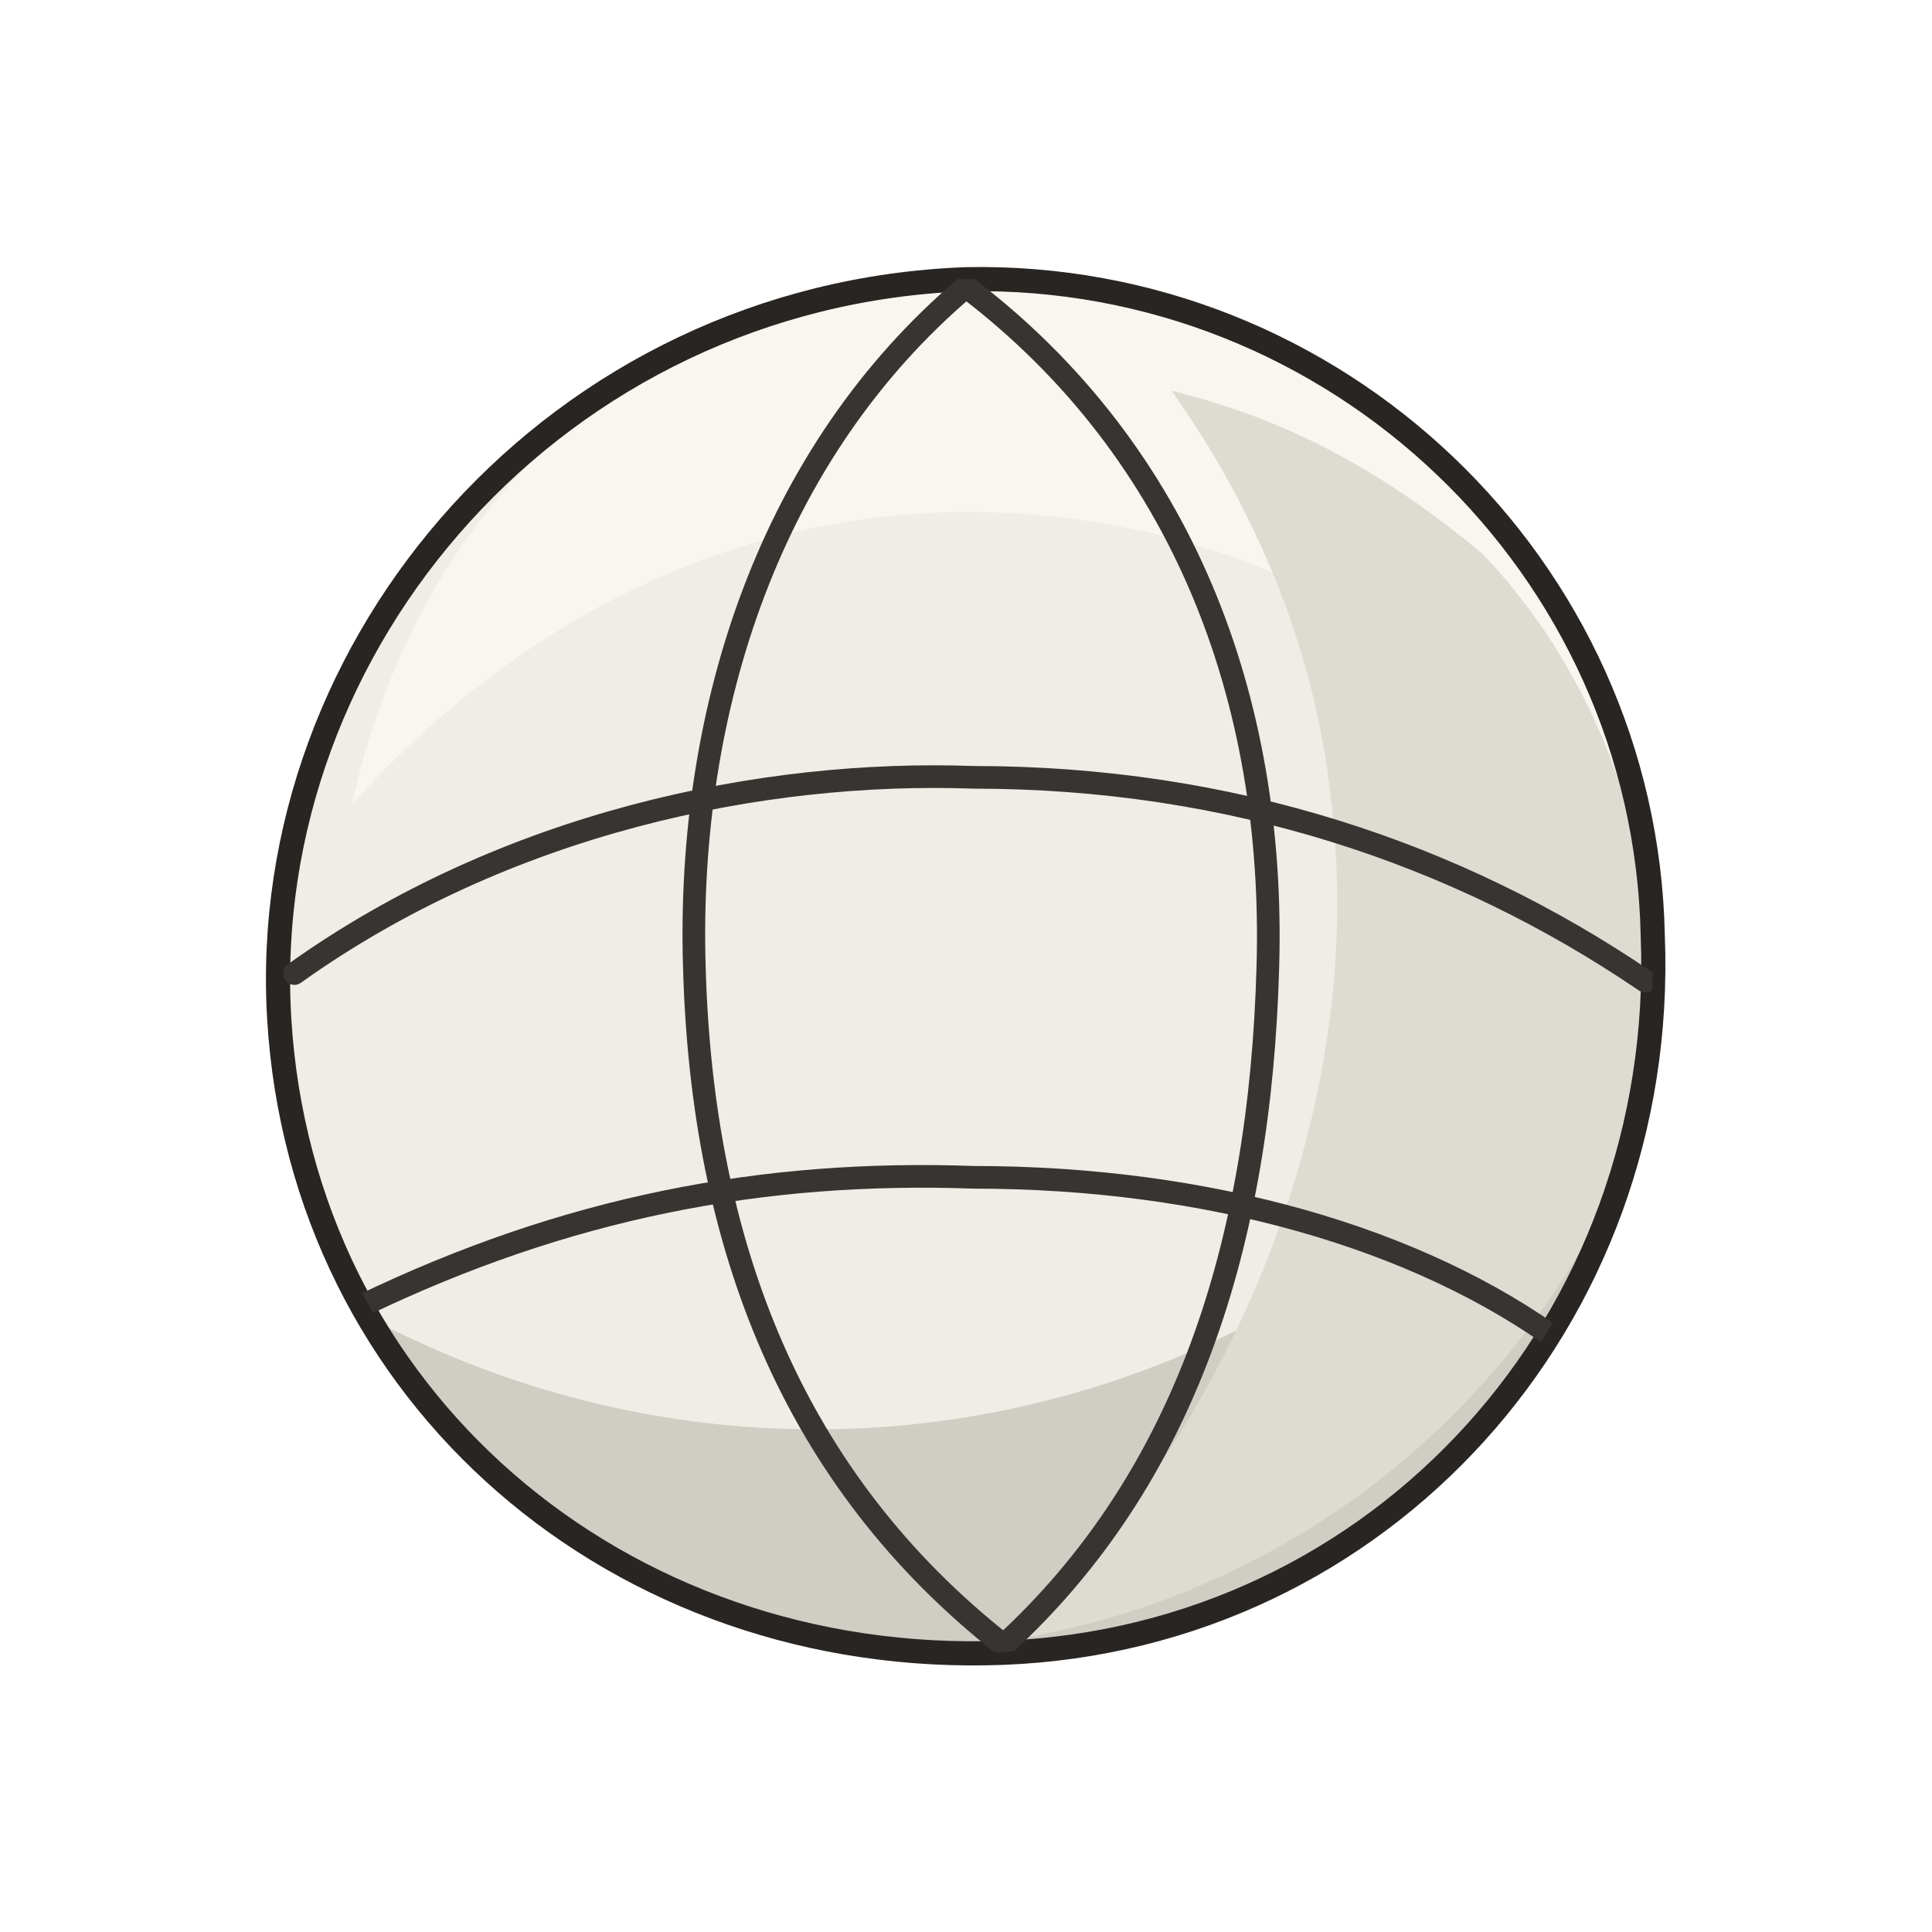
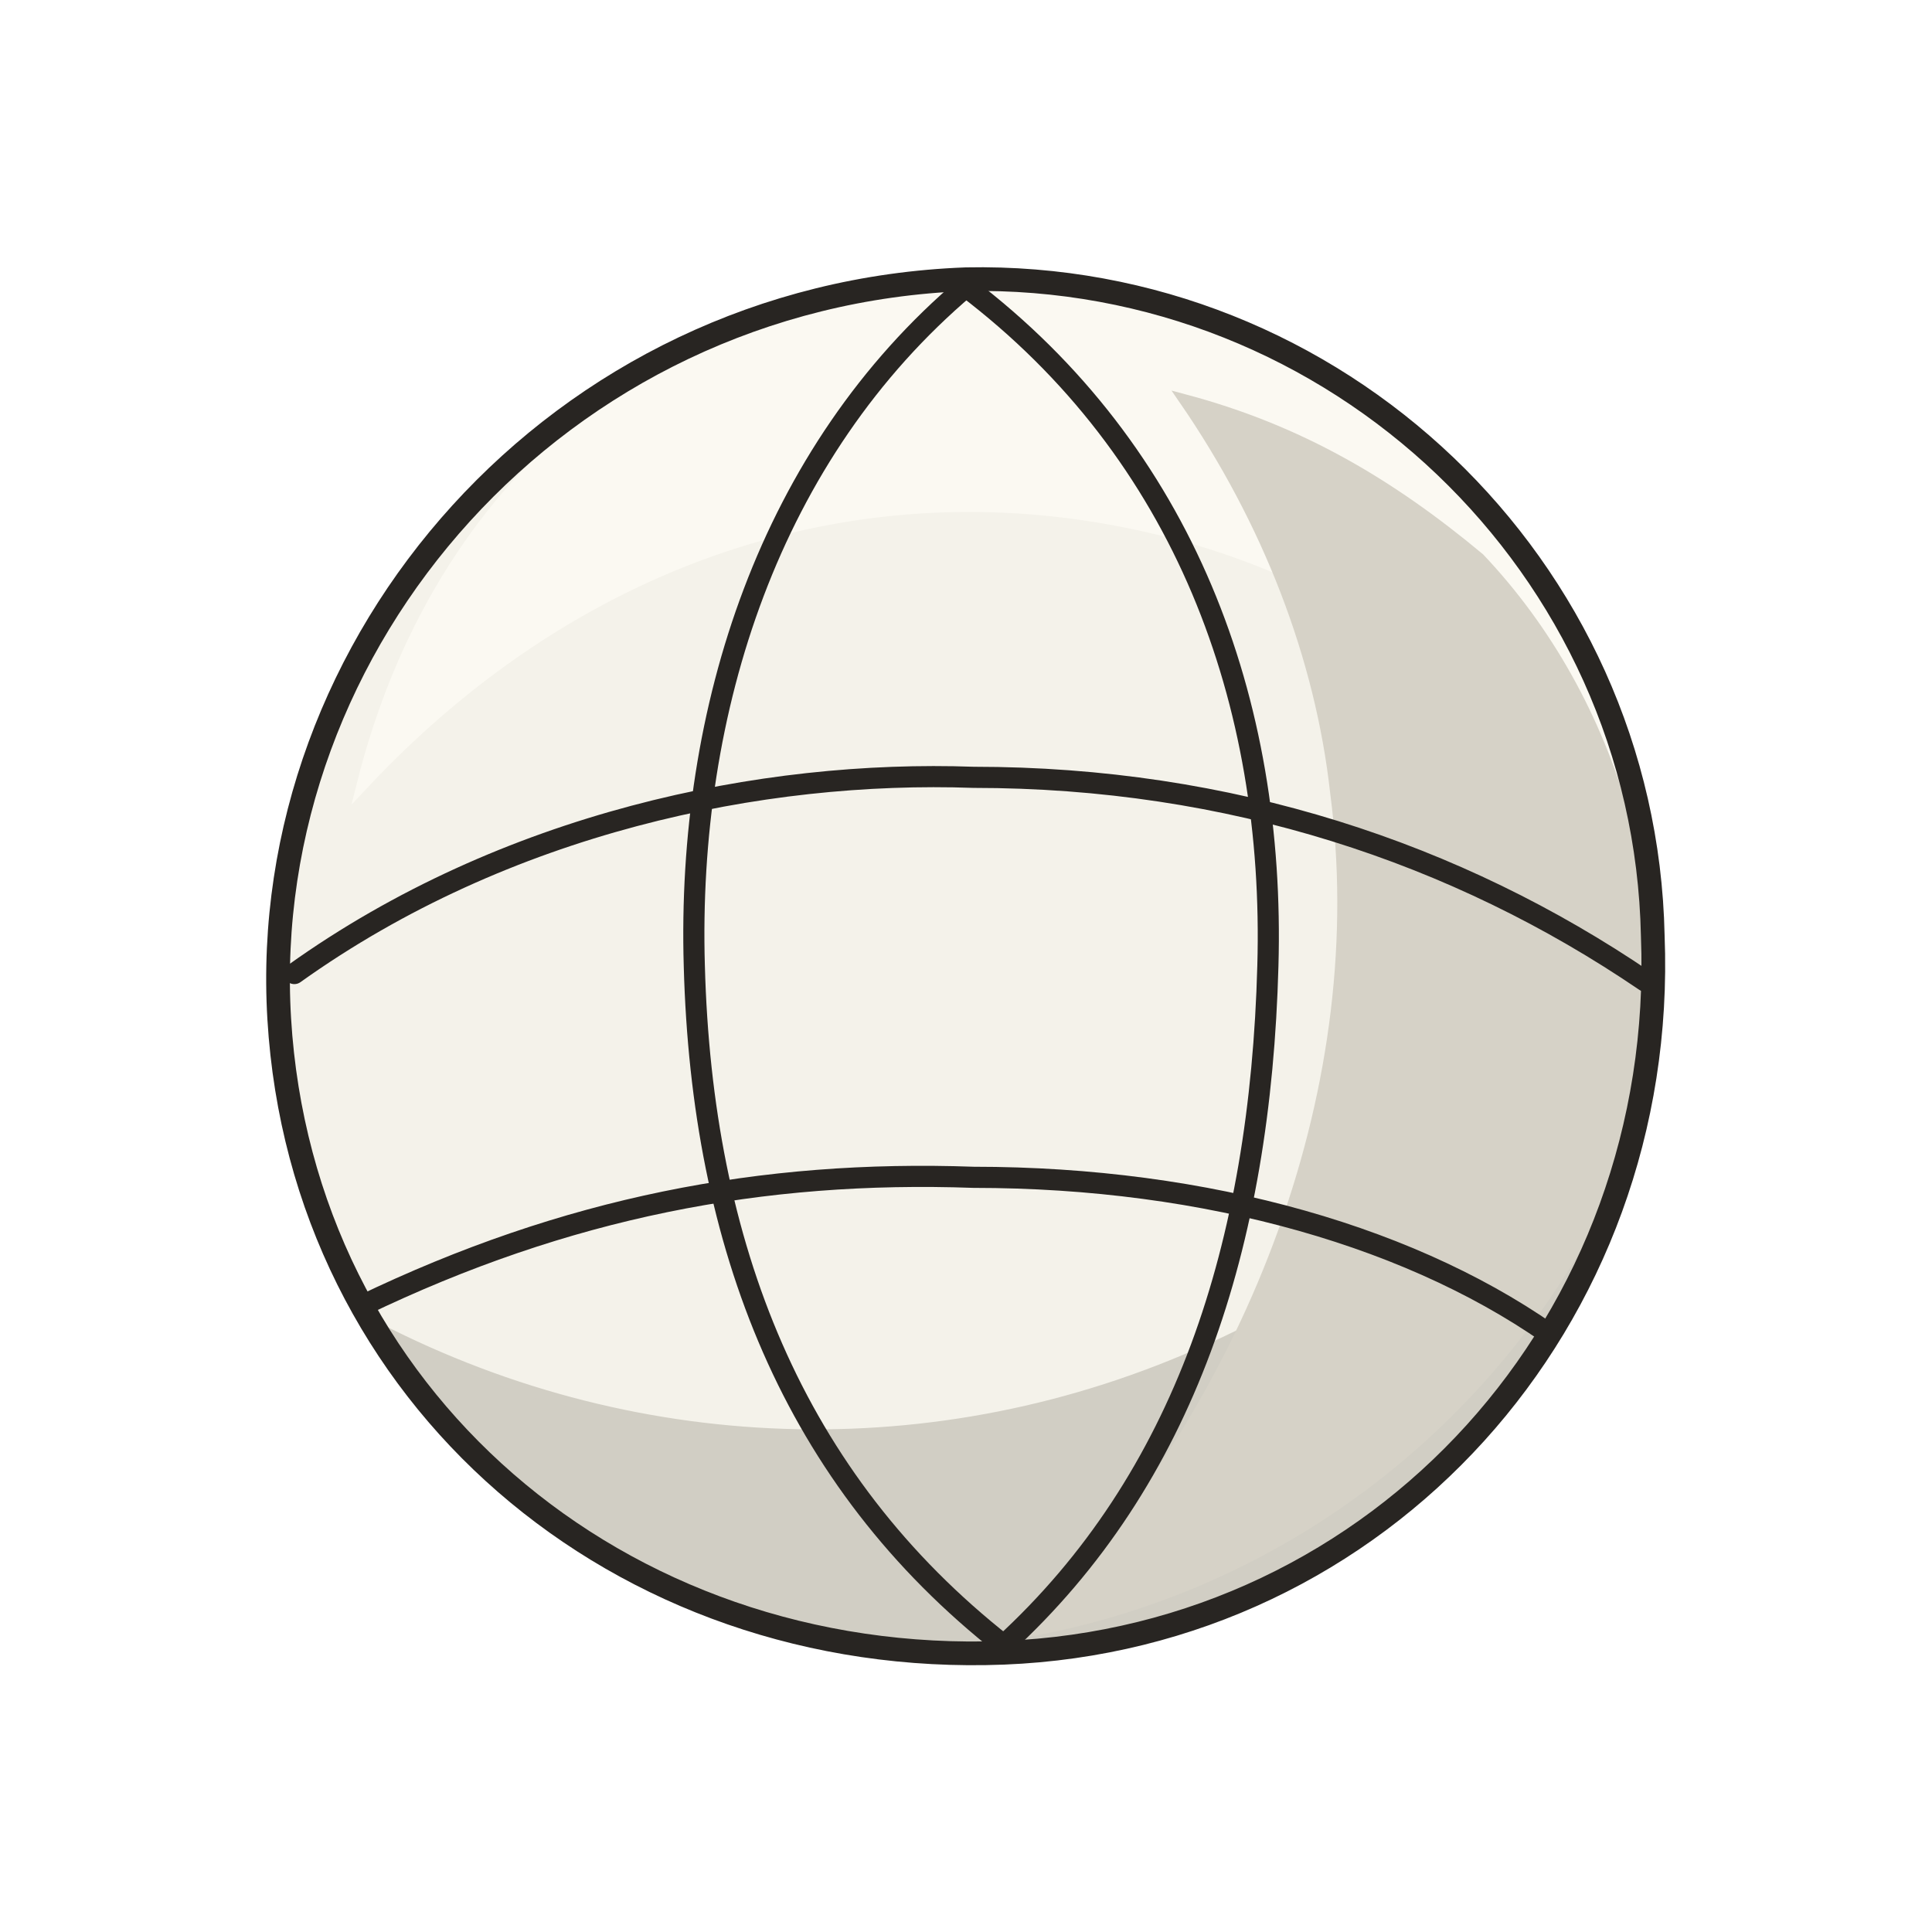
<svg xmlns="http://www.w3.org/2000/svg" viewBox="0 0 256 256" role="img" shape-rendering="geometricPrecision" data-model="hand-drawn-spherical-quotient" data-style="hand-drawn-cel-silhouette">
  <defs>
    <clipPath id="sphereClip">
      <circle cx="128" cy="128" r="91" />
    </clipPath>
  </defs>
  <g>
-     <path d="M128 37 C177 36 218 75 219 124 C221 175 183 217 133 219 C82 221 40 185 37 135 C34 85 74 39 128 37 Z" fill="#efede5" stroke="#efede5" stroke-width="1.5" stroke-linejoin="round" />
-     <path d="M128 37 C178 38 217 77 219 124 C207 97 183 77 153 70 C115 61 77 73 48 104 C58 64 88 39 128 37 Z" fill="#f8f6ef" stroke="#f8f6ef" stroke-width="1.5" />
-     <path d="M219 124 C221 175 183 217 133 219 C98 220 68 202 50 176 C85 194 126 195 162 178 C190 165 207 146 219 124 Z" fill="#d0cdc4" stroke="#d0cdc4" stroke-width="1.5" />
-     <path d="M196 74 C214 93 222 121 217 148 C204 183 174 209 137 216 C167 185 182 143 177 105 C175 87 168 69 157 53 C172 57 184 64 196 74 Z" fill="#dedbd2" stroke="#dedbd2" stroke-width="1.5" />
+     <path d="M128 37 C177 36 218 75 219 124 C221 175 183 217 133 219 C82 221 40 185 37 135 C34 85 74 39 128 37 Z" fill="#f4f2ea" stroke="#f4f2ea" stroke-width="1.5" stroke-linejoin="round" />
+     <path d="M128 37 C178 38 217 77 219 124 C207 97 183 77 153 70 C115 61 77 73 48 104 C58 64 88 39 128 37 Z" fill="#fbf9f2" stroke="#fbf9f2" stroke-width="1.5" />
+     <path d="M219 124 C221 175 183 217 133 219 C98 220 68 202 50 176 C85 194 126 195 162 178 C190 165 207 146 219 124 Z" fill="#d1cec4" stroke="#d1cec4" stroke-width="1.5" />
+     <path d="M196 74 C214 93 222 121 217 148 C204 183 174 209 137 216 C167 185 182 143 177 105 C175 87 168 69 157 53 C172 57 184 64 196 74 Z" fill="#d6d2c7" stroke="#d6d2c7" stroke-width="1.5" />
  </g>
-   <path d="M128 37 C177 36 218 75 219 124 C221 175 183 217 133 219 C82 221 40 185 37 135 C34 85 74 39 128 37 Z" fill="none" stroke="#282522" stroke-width="3.2" stroke-linecap="round" stroke-linejoin="round" />
-   <g clip-path="url(#sphereClip)" fill="none" stroke="#373431" stroke-width="3" stroke-linecap="round" stroke-linejoin="round">
-     <path d="M39 129 C67 109 101 102 129 103 C163 103 193 113 218 130" />
-     <path d="M48 173 C75 160 101 155 129 156 C160 156 188 164 207 178" />
-     <path d="M128 38 C102 60 91 94 92 128 C93 165 105 196 133 218" />
-     <path d="M128 38 C157 60 169 93 168 128 C167 165 157 196 133 218" />
+   <path d="M128 37 C177 36 218 75 219 124 C221 175 183 217 133 219 C82 221 40 185 37 135 C34 85 74 39 128 37 Z" fill="none" stroke="#282522" stroke-width="3.14" stroke-linecap="round" stroke-linejoin="round" vector-effect="non-scaling-stroke" />
+   <g clip-path="url(#sphereClip)" fill="none" stroke="#282522" stroke-width="2.8" stroke-linecap="round" stroke-linejoin="round">
+     <path d="M39 129 C67 109 101 102 129 103 C163 103 193 113 218 130" vector-effect="non-scaling-stroke" />
+     <path d="M48 173 C75 160 101 155 129 156 C160 156 188 164 207 178" vector-effect="non-scaling-stroke" />
+     <path d="M128 38 C102 60 91 94 92 128 C93 165 105 196 133 218" vector-effect="non-scaling-stroke" />
+     <path d="M128 38 C157 60 169 93 168 128 C167 165 157 196 133 218" vector-effect="non-scaling-stroke" />
  </g>
</svg>
